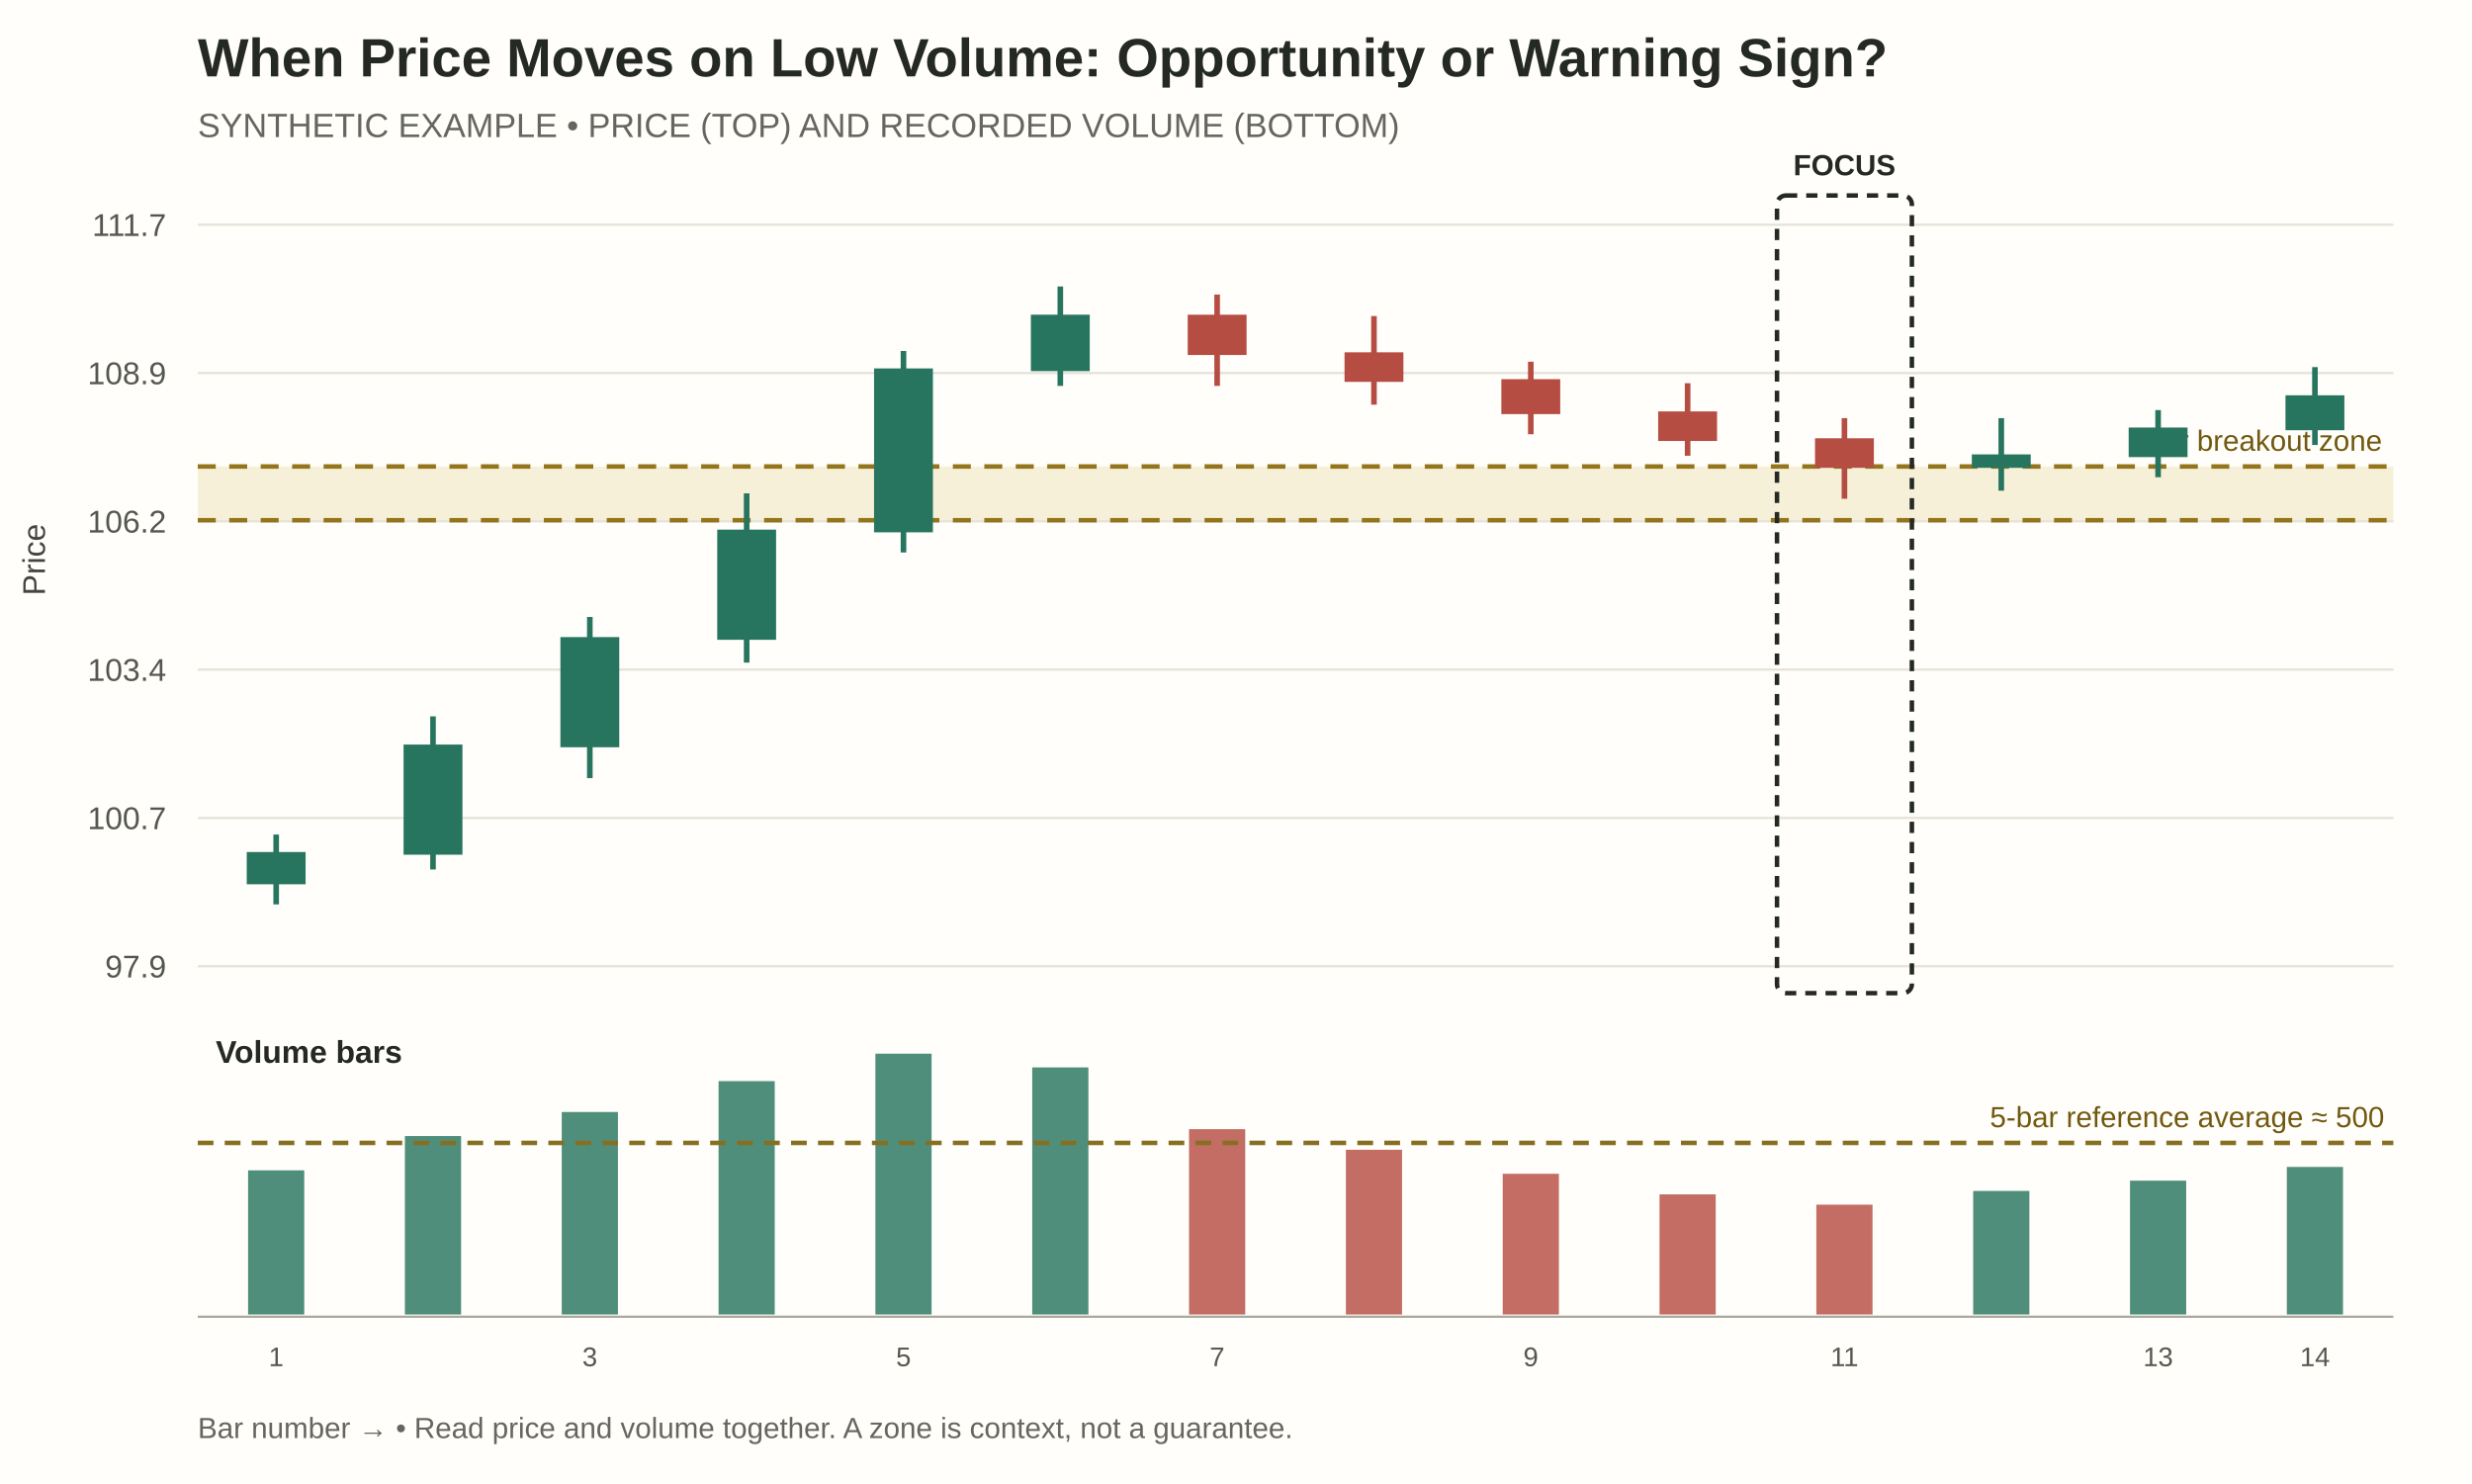
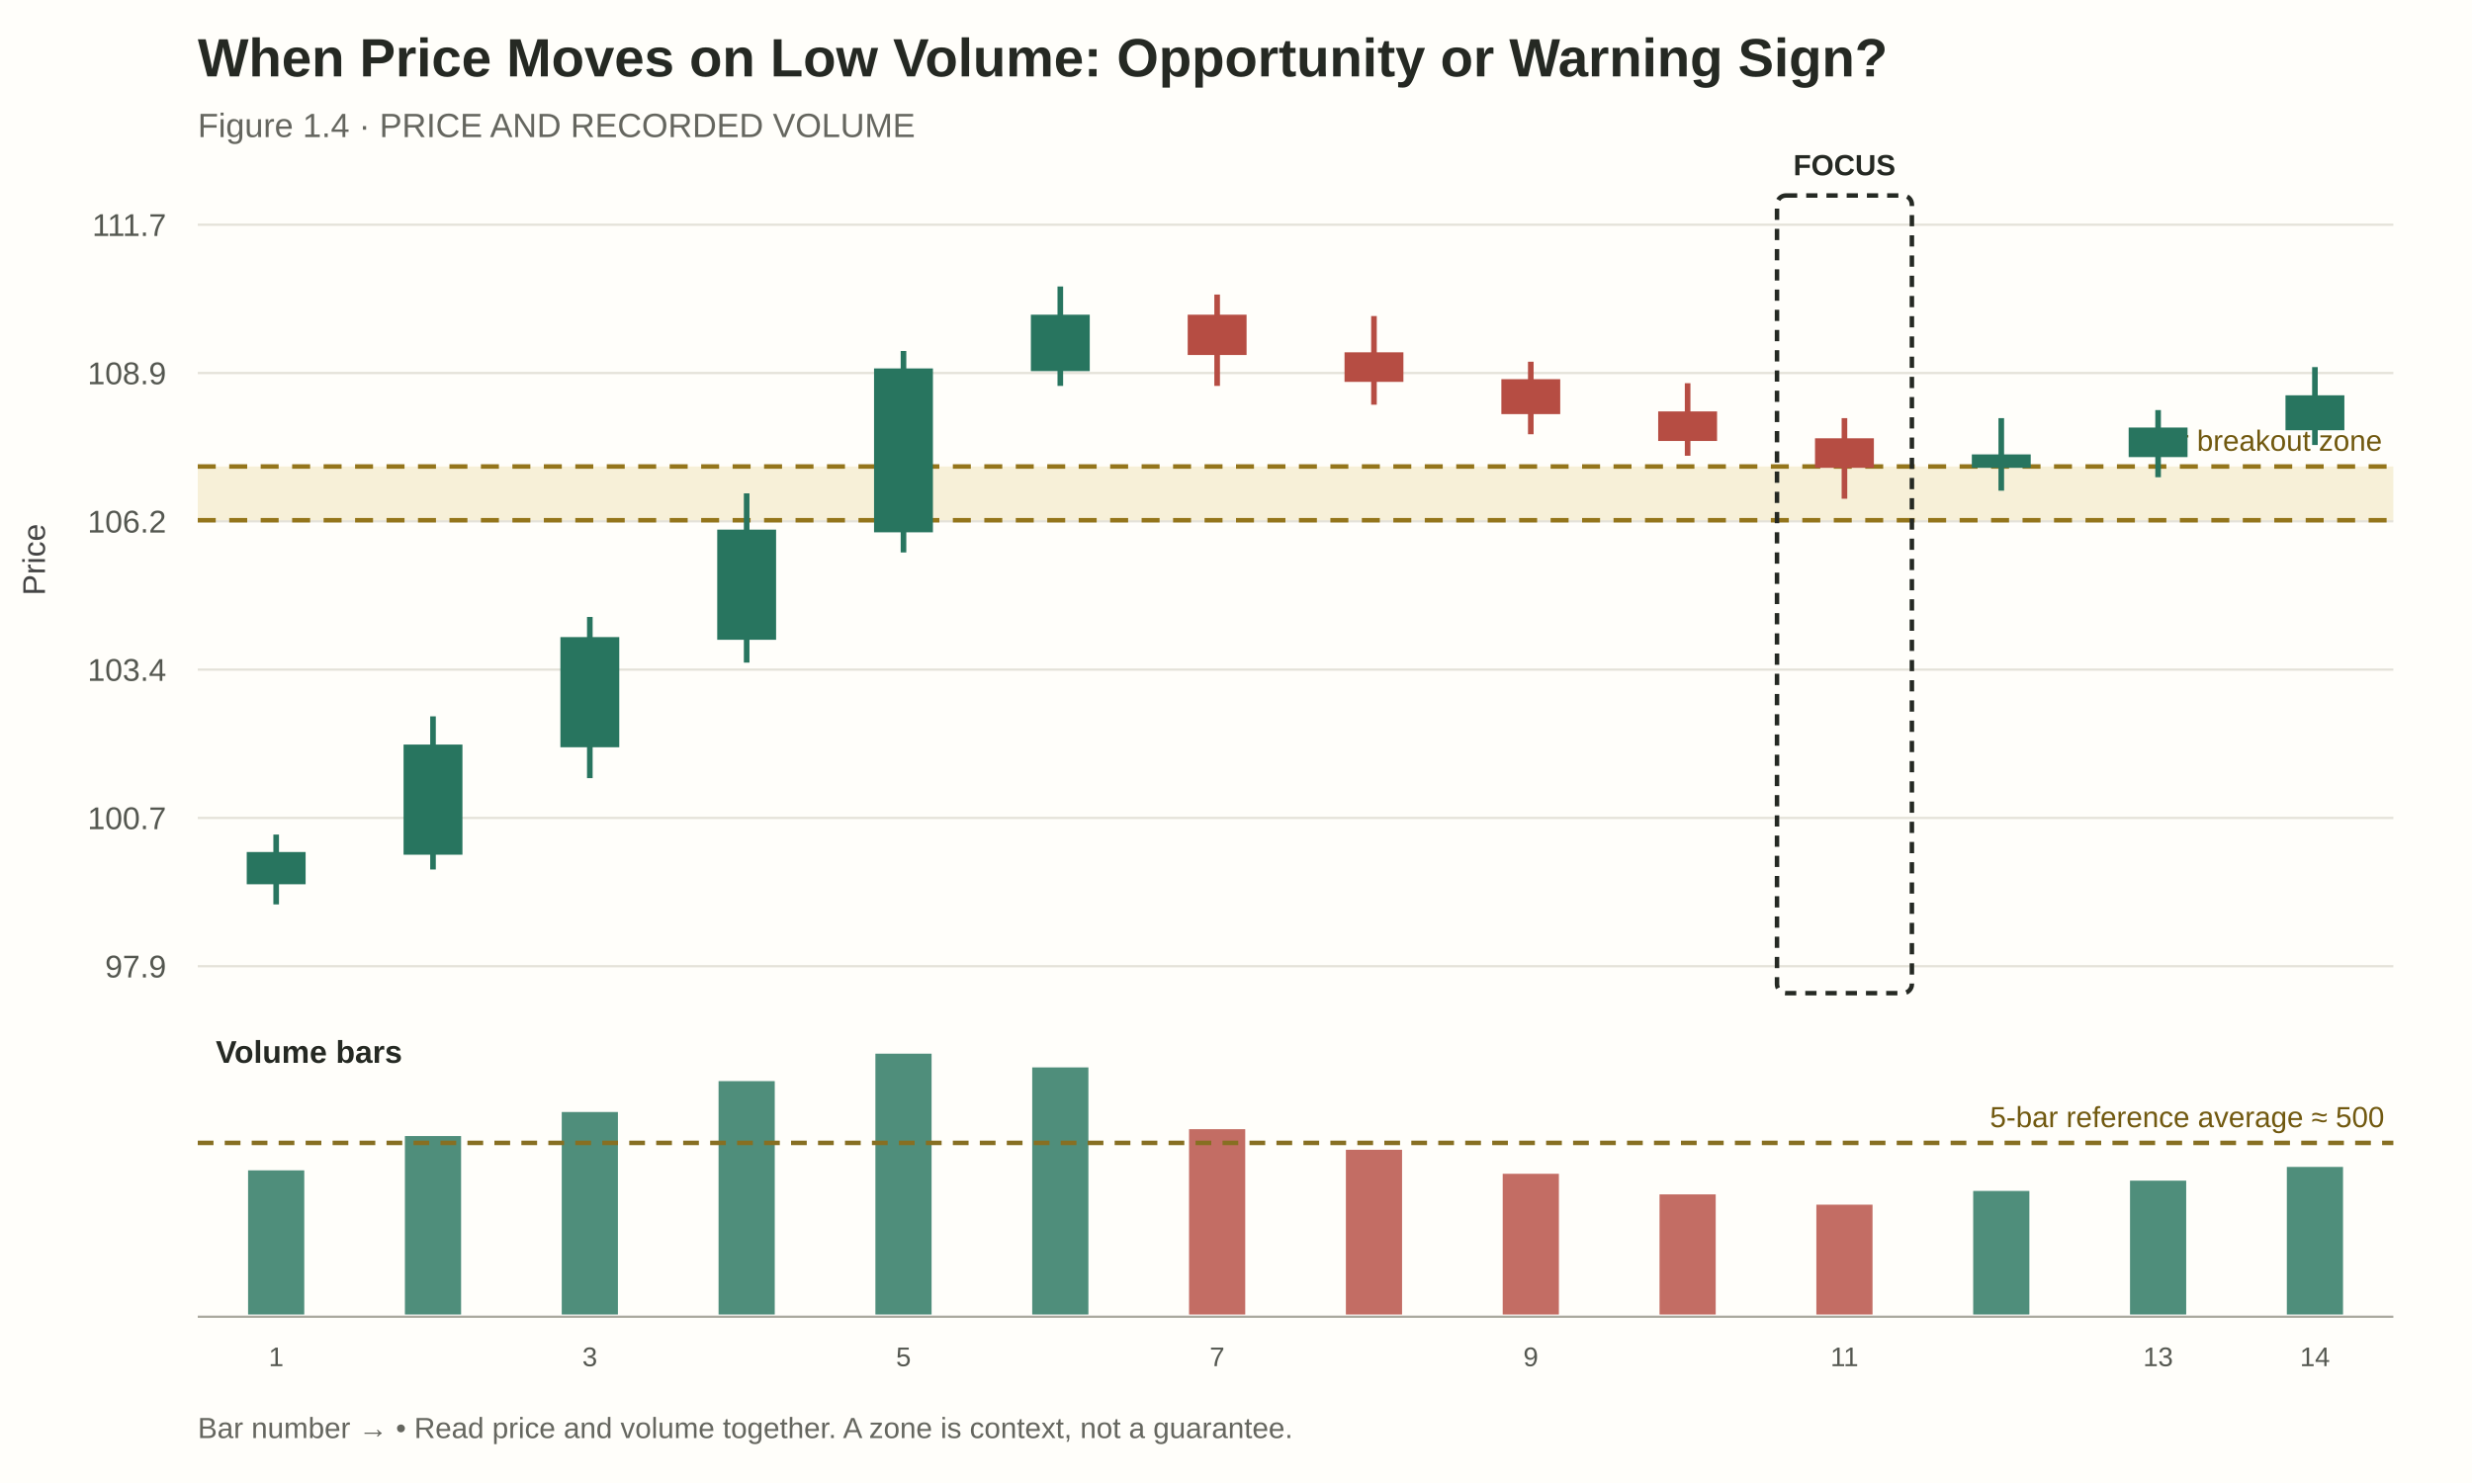
<svg xmlns="http://www.w3.org/2000/svg" role="img" aria-labelledby="chartTitle chartDesc" viewBox="0 0 1100 660" width="1100" height="660">
  <rect width="100%" height="100%" fill="#fffefa" />
  <text x="88" y="34" font-family="Arial,sans-serif" font-size="24" font-weight="700" fill="#252923">When Price Moves on Low Volume: Opportunity or Warning Sign?</text>
-   <text x="88" y="61" font-family="Arial,sans-serif" font-size="15" fill="#65665f">SYNTHETIC EXAMPLE • PRICE (TOP) AND RECORDED VOLUME (BOTTOM)</text>
+   <text x="88" y="61" font-family="Arial,sans-serif" font-size="15" fill="#65665f">Figure 1.4 · PRICE AND RECORDED VOLUME</text>
  <line x1="88" x2="1065" y1="430" y2="430" stroke="#e4e2d9" stroke-width="1" />
  <text x="74" y="435" text-anchor="end" font-family="Arial,sans-serif" font-size="14" fill="#545750">97.9</text>
  <line x1="88" x2="1065" y1="364" y2="364" stroke="#e4e2d9" stroke-width="1" />
  <text x="74" y="369" text-anchor="end" font-family="Arial,sans-serif" font-size="14" fill="#545750">100.7</text>
  <line x1="88" x2="1065" y1="298" y2="298" stroke="#e4e2d9" stroke-width="1" />
  <text x="74" y="303" text-anchor="end" font-family="Arial,sans-serif" font-size="14" fill="#545750">103.4</text>
  <line x1="88" x2="1065" y1="232" y2="232" stroke="#e4e2d9" stroke-width="1" />
  <text x="74" y="237" text-anchor="end" font-family="Arial,sans-serif" font-size="14" fill="#545750">106.2</text>
  <line x1="88" x2="1065" y1="166" y2="166" stroke="#e4e2d9" stroke-width="1" />
  <text x="74" y="171" text-anchor="end" font-family="Arial,sans-serif" font-size="14" fill="#545750">108.9</text>
  <line x1="88" x2="1065" y1="100" y2="100" stroke="#e4e2d9" stroke-width="1" />
  <text x="74" y="105" text-anchor="end" font-family="Arial,sans-serif" font-size="14" fill="#545750">111.7</text>
  <rect x="88" y="207.609" width="977" height="23.913" fill="#dfc66b" opacity=".24" />
  <line x1="88" x2="1065" y1="207.609" y2="207.609" stroke="#94751b" stroke-width="2" stroke-dasharray="8 6" />
  <line x1="88" x2="1065" y1="231.522" y2="231.522" stroke="#94751b" stroke-width="2" stroke-dasharray="8 6" />
  <text x="1060" y="200.609" text-anchor="end" font-family="Arial,sans-serif" font-size="13" fill="#715910">Prior breakout zone</text>
  <text x="20" y="265" transform="rotate(-90 20 265)" font-family="Arial,sans-serif" font-size="14" fill="#444">Price</text>
  <line x1="122.893" x2="122.893" y1="371.413" y2="402.5" stroke="#28755f" stroke-width="2.5" />
  <rect x="110.393" y="379.783" width="25" height="13.152" fill="#28755f" stroke="#28755f" stroke-width="1.2" />
  <rect x="110.393" y="520.855" width="25" height="64.145" fill="#28755f" opacity=".82" />
  <text x="122.893" y="608" text-anchor="middle" font-family="Arial,sans-serif" font-size="12" fill="#545750">1</text>
  <line x1="192.679" x2="192.679" y1="318.804" y2="386.957" stroke="#28755f" stroke-width="2.5" />
  <rect x="180.179" y="331.957" width="25" height="47.826" fill="#28755f" stroke="#28755f" stroke-width="1.2" />
  <rect x="180.179" y="505.583" width="25" height="79.417" fill="#28755f" opacity=".82" />
  <line x1="262.464" x2="262.464" y1="274.565" y2="346.304" stroke="#28755f" stroke-width="2.5" />
  <rect x="249.964" y="284.13" width="25" height="47.826" fill="#28755f" stroke="#28755f" stroke-width="1.2" />
  <rect x="249.964" y="494.892" width="25" height="90.108" fill="#28755f" opacity=".82" />
  <text x="262.464" y="608" text-anchor="middle" font-family="Arial,sans-serif" font-size="12" fill="#545750">3</text>
  <line x1="332.25" x2="332.25" y1="219.565" y2="294.891" stroke="#28755f" stroke-width="2.5" />
  <rect x="319.75" y="236.304" width="25" height="47.826" fill="#28755f" stroke="#28755f" stroke-width="1.2" />
  <rect x="319.75" y="481.147" width="25" height="103.853" fill="#28755f" opacity=".82" />
  <line x1="402.036" x2="402.036" y1="156.196" y2="245.87" stroke="#28755f" stroke-width="2.5" />
  <rect x="389.536" y="164.565" width="25" height="71.739" fill="#28755f" stroke="#28755f" stroke-width="1.2" />
  <rect x="389.536" y="468.929" width="25" height="116.071" fill="#28755f" opacity=".82" />
  <text x="402.036" y="608" text-anchor="middle" font-family="Arial,sans-serif" font-size="12" fill="#545750">5</text>
  <line x1="471.821" x2="471.821" y1="127.5" y2="171.739" stroke="#28755f" stroke-width="2.5" />
  <rect x="459.321" y="140.652" width="25" height="23.913" fill="#28755f" stroke="#28755f" stroke-width="1.2" />
  <rect x="459.321" y="475.038" width="25" height="109.962" fill="#28755f" opacity=".82" />
  <line x1="541.607" x2="541.607" y1="131.087" y2="171.739" stroke="#b64d43" stroke-width="2.5" />
  <rect x="529.107" y="140.652" width="25" height="16.739" fill="#b64d43" stroke="#b64d43" stroke-width="1.2" />
  <rect x="529.107" y="502.528" width="25" height="82.472" fill="#b64d43" opacity=".82" />
  <text x="541.607" y="608" text-anchor="middle" font-family="Arial,sans-serif" font-size="12" fill="#545750">7</text>
  <line x1="611.393" x2="611.393" y1="140.652" y2="180.109" stroke="#b64d43" stroke-width="2.5" />
  <rect x="598.893" y="157.391" width="25" height="11.957" fill="#b64d43" stroke="#b64d43" stroke-width="1.2" />
  <rect x="598.893" y="511.692" width="25" height="73.308" fill="#b64d43" opacity=".82" />
  <line x1="681.179" x2="681.179" y1="160.978" y2="193.261" stroke="#b64d43" stroke-width="2.5" />
  <rect x="668.679" y="169.348" width="25" height="14.348" fill="#b64d43" stroke="#b64d43" stroke-width="1.2" />
  <rect x="668.679" y="522.383" width="25" height="62.617" fill="#b64d43" opacity=".82" />
  <text x="681.179" y="608" text-anchor="middle" font-family="Arial,sans-serif" font-size="12" fill="#545750">9</text>
  <line x1="750.964" x2="750.964" y1="170.543" y2="202.826" stroke="#b64d43" stroke-width="2.5" />
  <rect x="738.464" y="183.696" width="25" height="11.957" fill="#b64d43" stroke="#b64d43" stroke-width="1.2" />
  <rect x="738.464" y="531.546" width="25" height="53.454" fill="#b64d43" opacity=".82" />
  <line x1="820.75" x2="820.75" y1="186.087" y2="221.957" stroke="#b64d43" stroke-width="2.5" />
  <rect x="808.25" y="195.652" width="25" height="11.957" fill="#b64d43" stroke="#b64d43" stroke-width="1.2" />
  <rect x="790.742" y="87" width="60.016" height="355" fill="none" stroke="#252923" stroke-width="2" stroke-dasharray="5 4" rx="4" />
  <text x="820.75" y="78" text-anchor="middle" font-family="Arial,sans-serif" font-size="13" font-weight="700" fill="#252923">FOCUS</text>
  <rect x="808.25" y="536.128" width="25" height="48.872" fill="#b64d43" opacity=".82" />
  <text x="820.75" y="608" text-anchor="middle" font-family="Arial,sans-serif" font-size="12" fill="#545750">11</text>
  <line x1="890.536" x2="890.536" y1="186.087" y2="218.37" stroke="#28755f" stroke-width="2.5" />
  <rect x="878.036" y="202.826" width="25" height="4.783" fill="#28755f" stroke="#28755f" stroke-width="1.2" />
  <rect x="878.036" y="530.019" width="25" height="54.981" fill="#28755f" opacity=".82" />
  <line x1="960.321" x2="960.321" y1="182.5" y2="212.391" stroke="#28755f" stroke-width="2.5" />
  <rect x="947.821" y="190.87" width="25" height="11.957" fill="#28755f" stroke="#28755f" stroke-width="1.2" />
  <rect x="947.821" y="525.437" width="25" height="59.563" fill="#28755f" opacity=".82" />
  <text x="960.321" y="608" text-anchor="middle" font-family="Arial,sans-serif" font-size="12" fill="#545750">13</text>
  <line x1="1030.107" x2="1030.107" y1="163.37" y2="198.043" stroke="#28755f" stroke-width="2.5" />
  <rect x="1017.607" y="176.522" width="25" height="14.348" fill="#28755f" stroke="#28755f" stroke-width="1.2" />
  <rect x="1017.607" y="519.328" width="25" height="65.672" fill="#28755f" opacity=".82" />
  <text x="1030.107" y="608" text-anchor="middle" font-family="Arial,sans-serif" font-size="12" fill="#545750">14</text>
  <line x1="88" x2="1065" y1="586" y2="586" stroke="#aaa99f" />
  <line x1="88" x2="1065" y1="508.637" y2="508.637" stroke="#876f22" stroke-width="2" stroke-dasharray="7 5" />
  <text x="96" y="473" font-family="Arial,sans-serif" font-size="14" font-weight="700" fill="#252923">Volume bars</text>
  <text x="1061" y="501.637" text-anchor="end" font-family="Arial,sans-serif" font-size="13" fill="#715910">5-bar reference average ≈ 500</text>
  <text x="88" y="640" font-family="Arial,sans-serif" font-size="13" fill="#65665f">Bar number → • Read price and volume together. A zone is context, not a guarantee.</text>
</svg>
